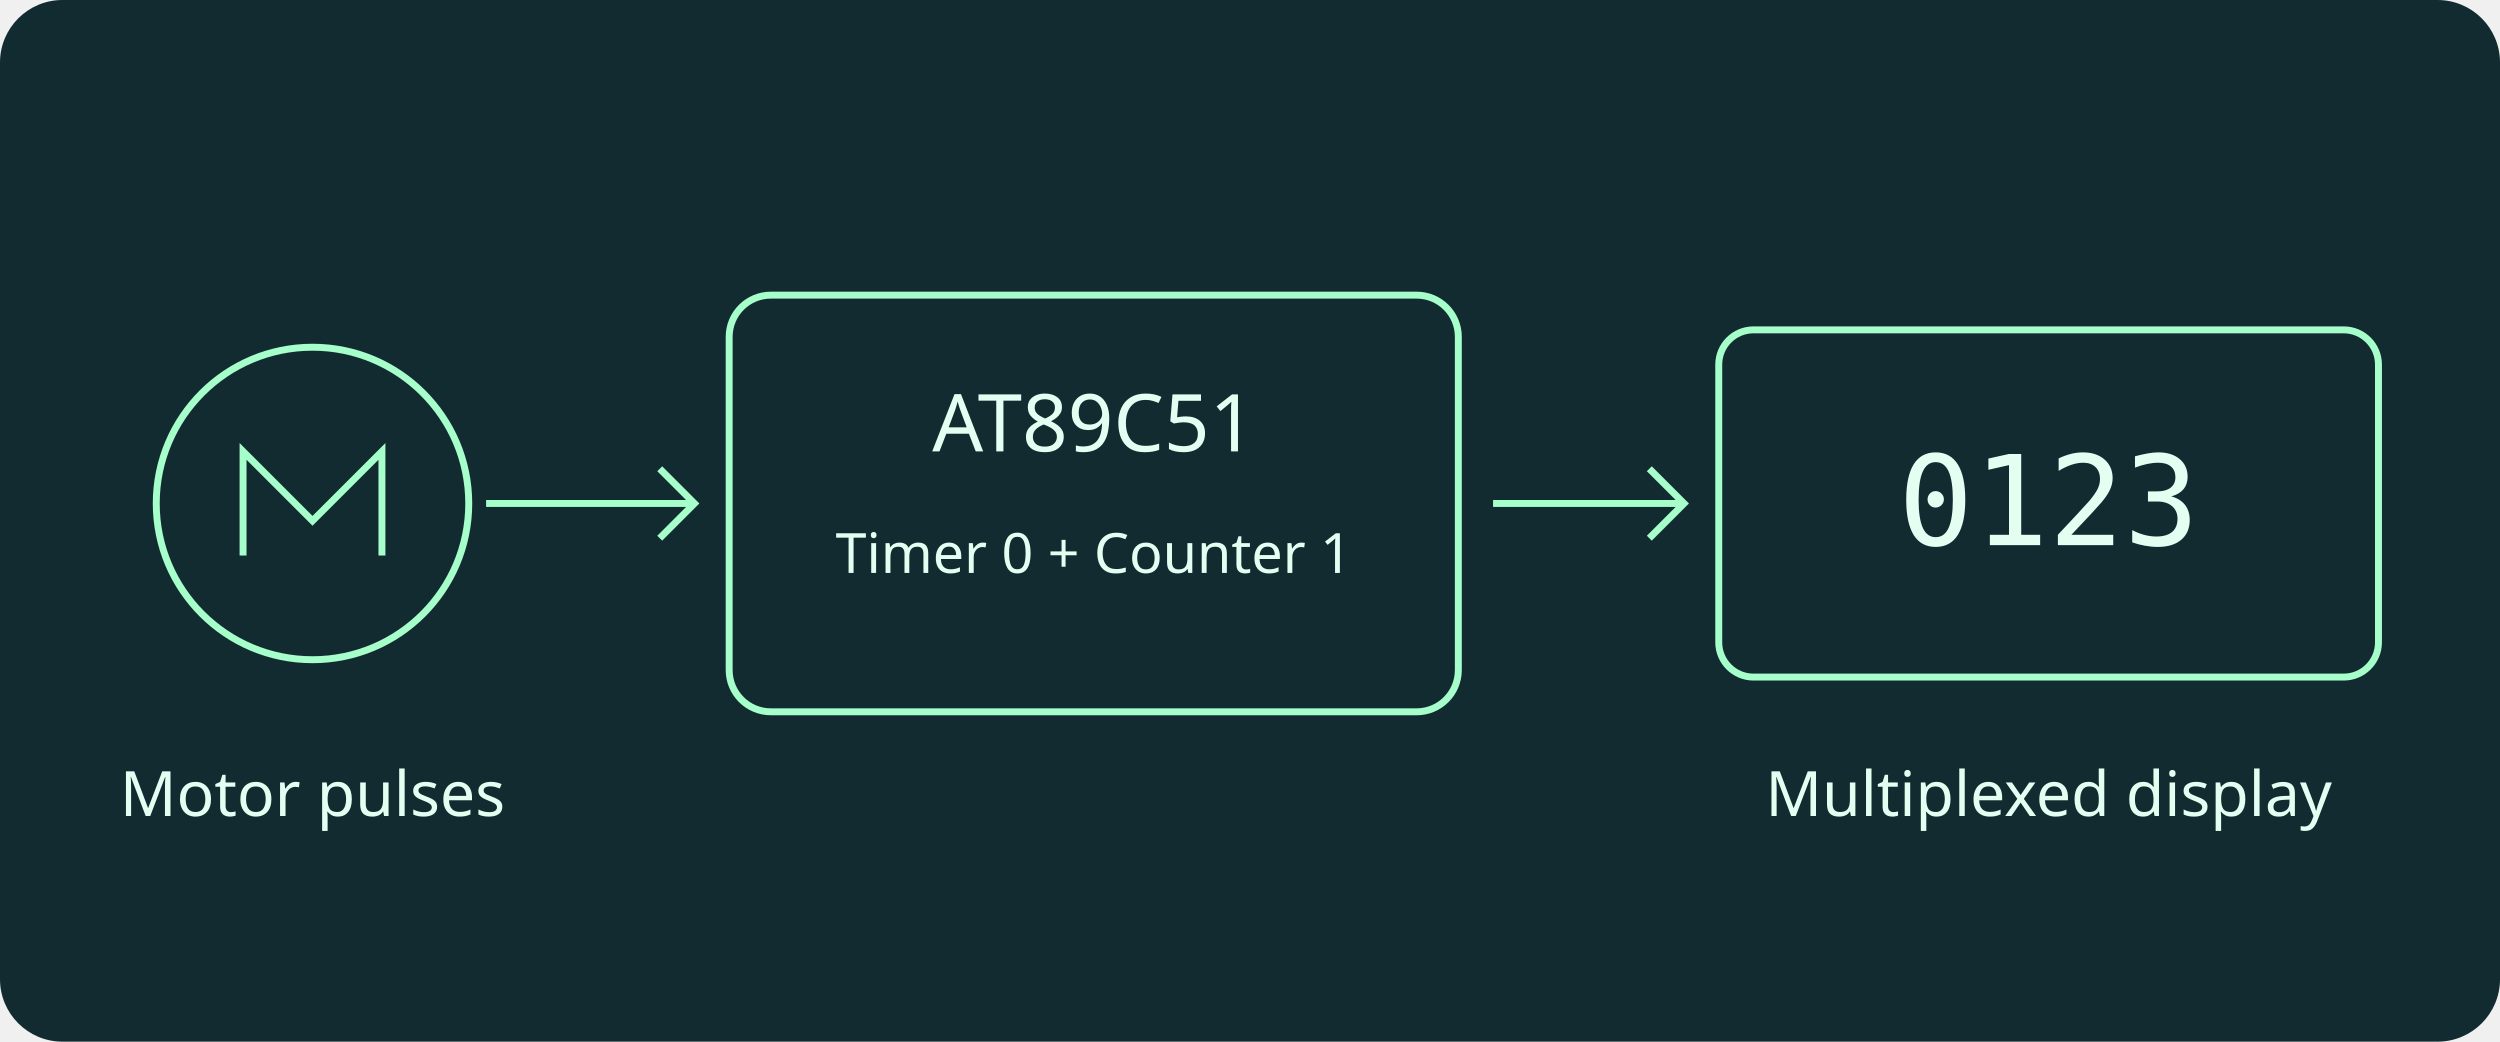
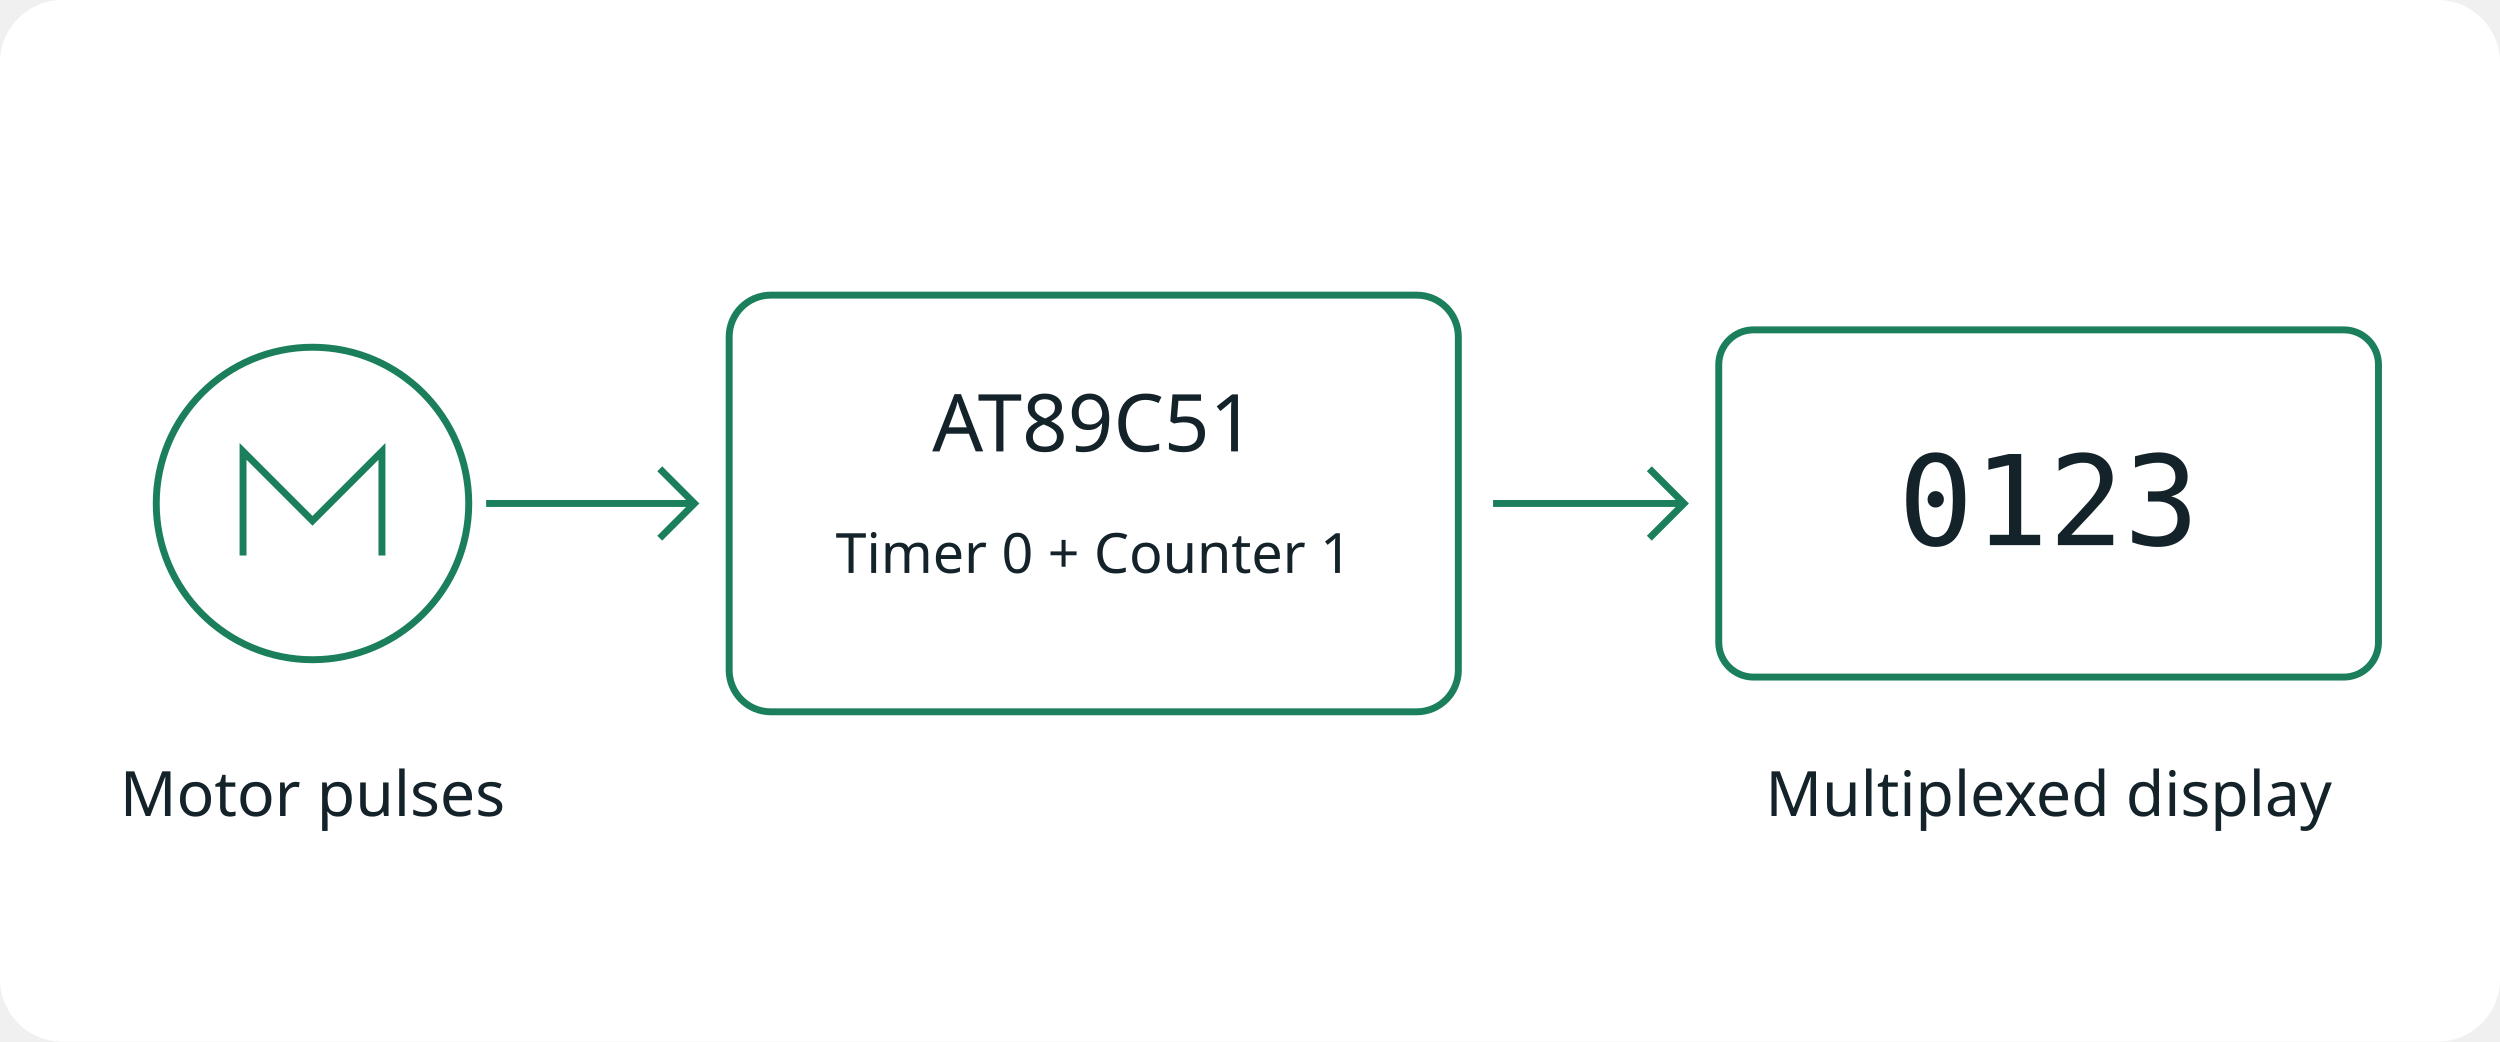
<svg xmlns="http://www.w3.org/2000/svg" width="720" height="300" viewBox="0 0 720 300" role="img" aria-labelledby="title">
-   <rect width="720" height="300" rx="18" fill="#122b30" />
-   <g fill="none" stroke="#a6ffca" stroke-width="2">
+   <rect width="720" height="300" rx="18" fill="#ffffff" />
+   <g fill="none" stroke="#1a7f5a" stroke-width="2">
    <circle cx="90" cy="145" r="45" />
    <path d="M70 160v-30l20 20 20-20v30M140 145h60m-10-10 10 10-10 10" />
    <rect x="210" y="85" width="210" height="120" rx="12" />
    <path d="M430 145h55m-10-10 10 10-10 10" />
    <rect x="495" y="95" width="190" height="100" rx="10" />
  </g>
-   <g fill="#e4fff2" text-anchor="middle" font-family="system-ui">
+   <g fill="#14232a" text-anchor="middle" font-family="system-ui">
    <text x="90" y="235" font-size="18">Motor pulses</text>
    <text x="315" y="130" font-size="23">AT89C51</text>
    <text x="315" y="165" font-size="16">Timer 0 + Counter 1</text>
    <text x="590" y="157" font-size="36" font-family="monospace">0123</text>
    <text x="590" y="235" font-size="18">Multiplexed display</text>
  </g>
</svg>
